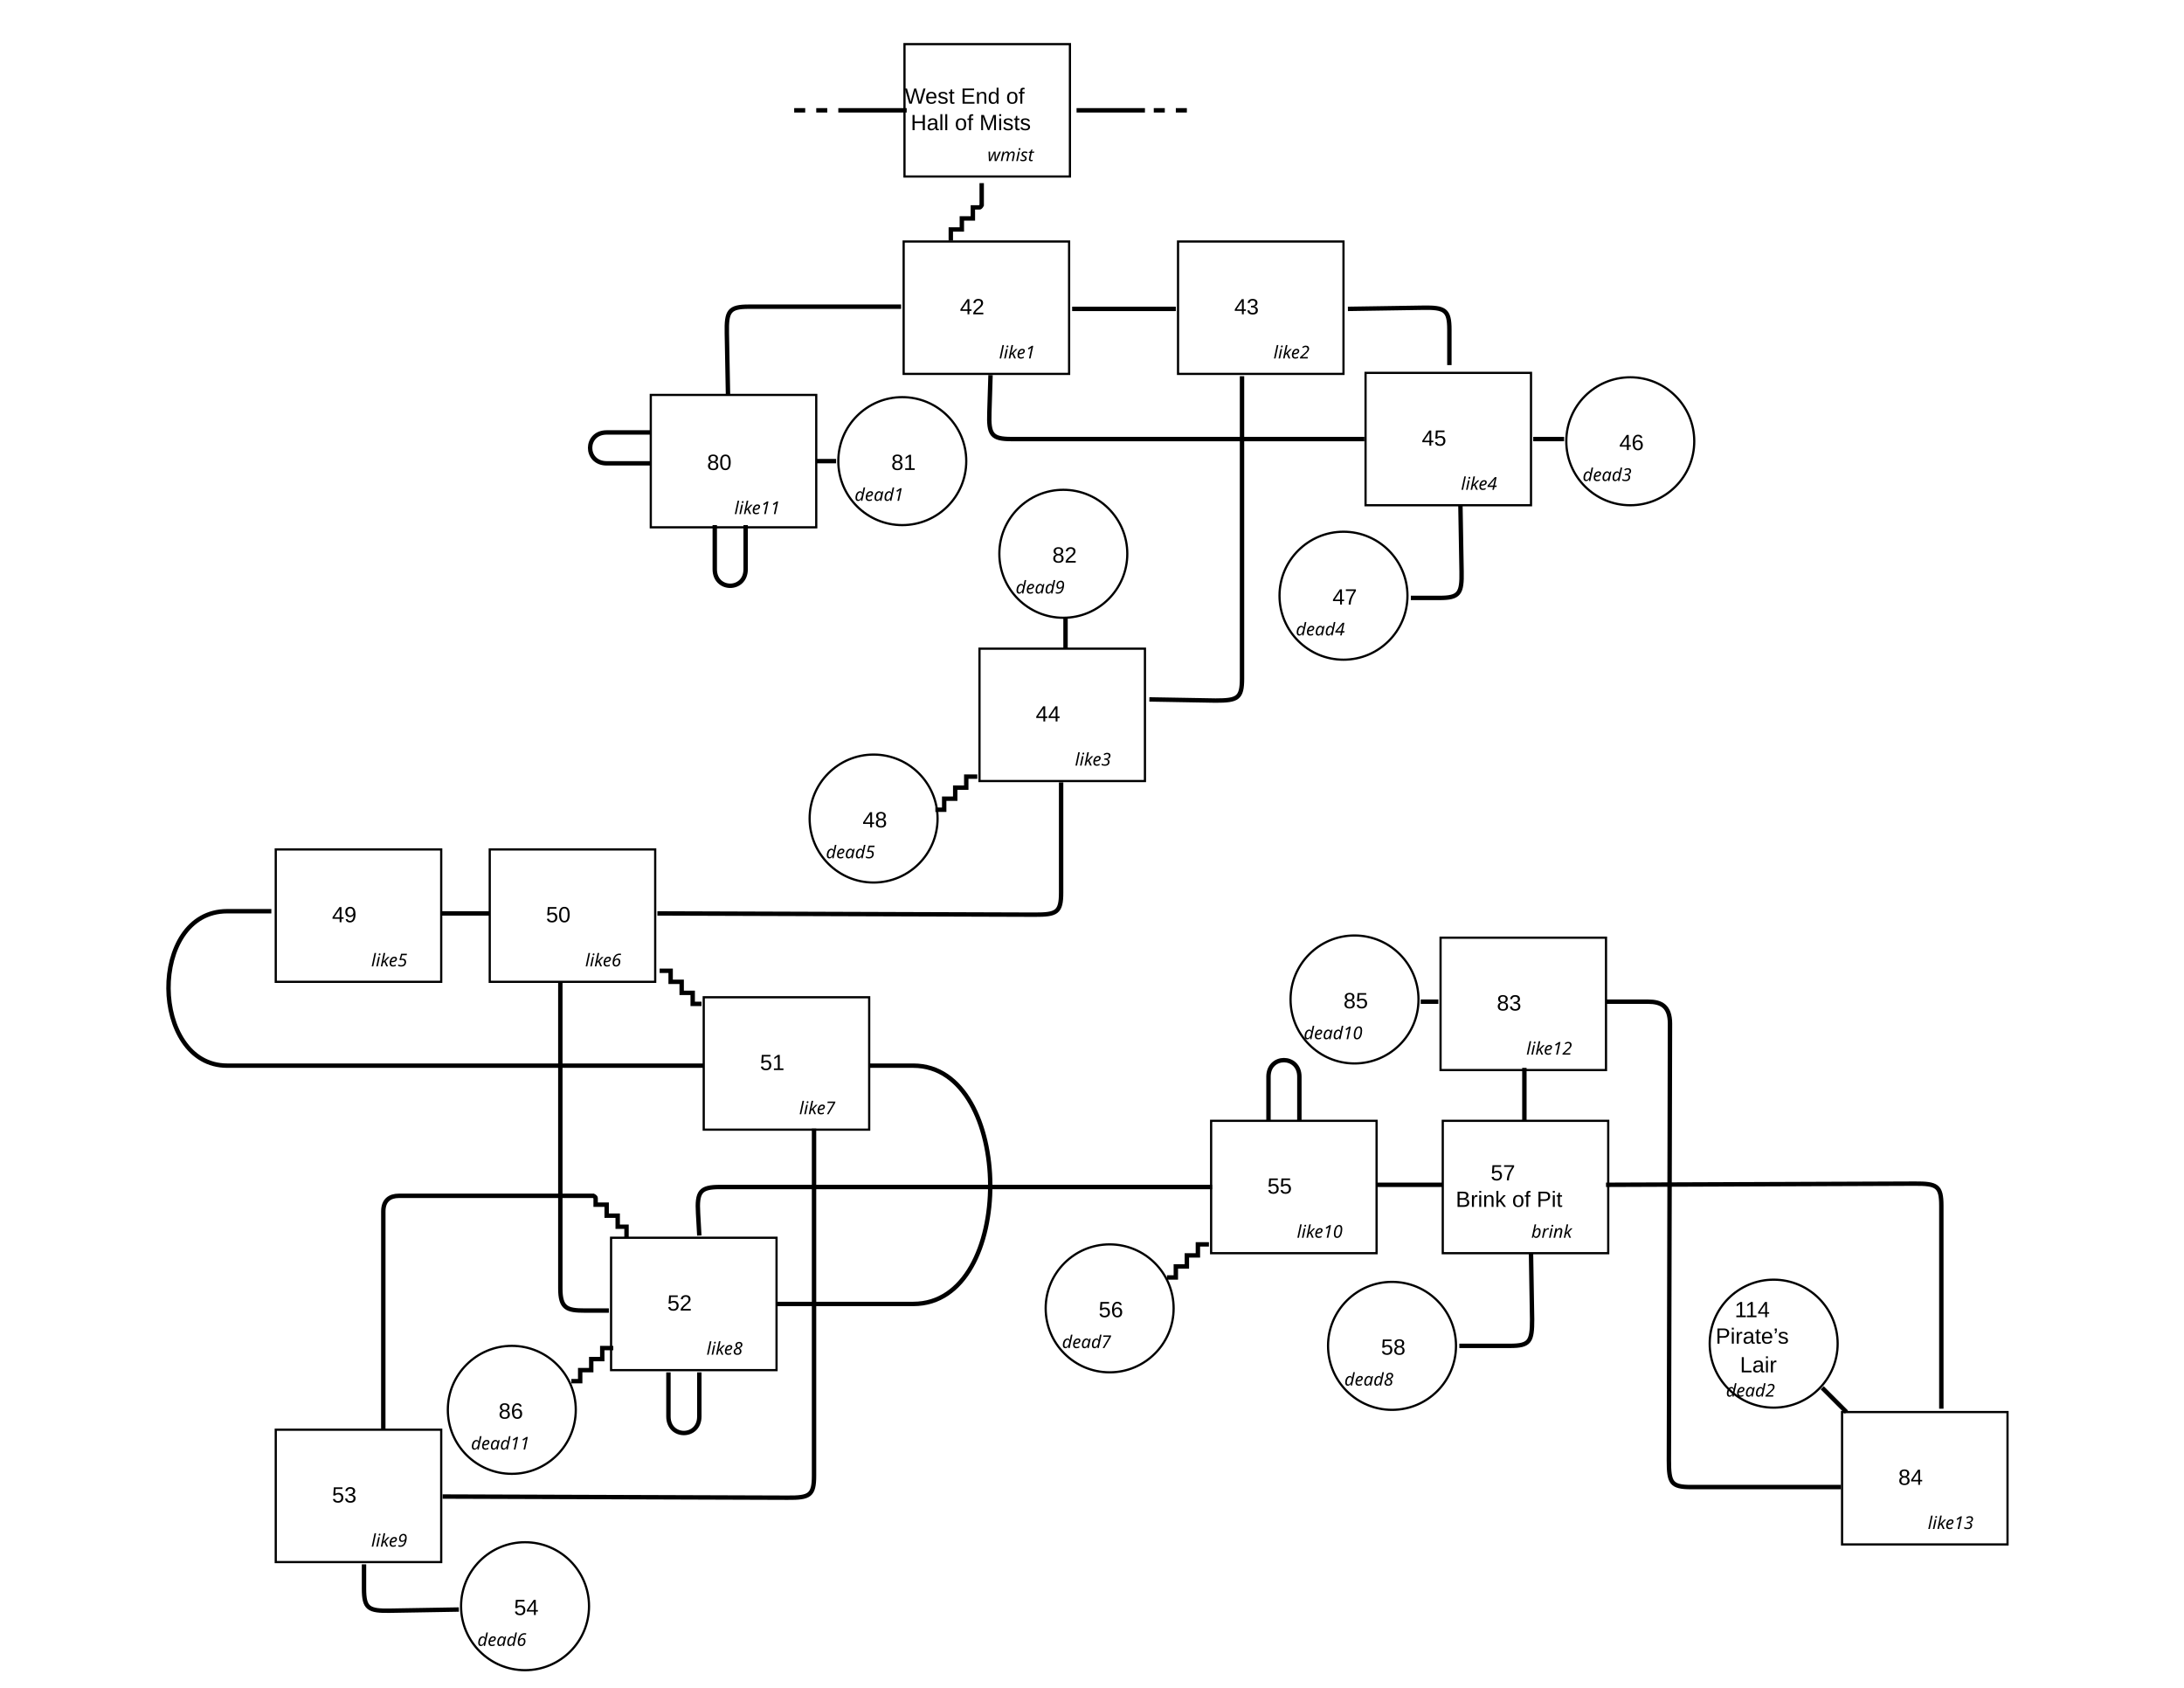
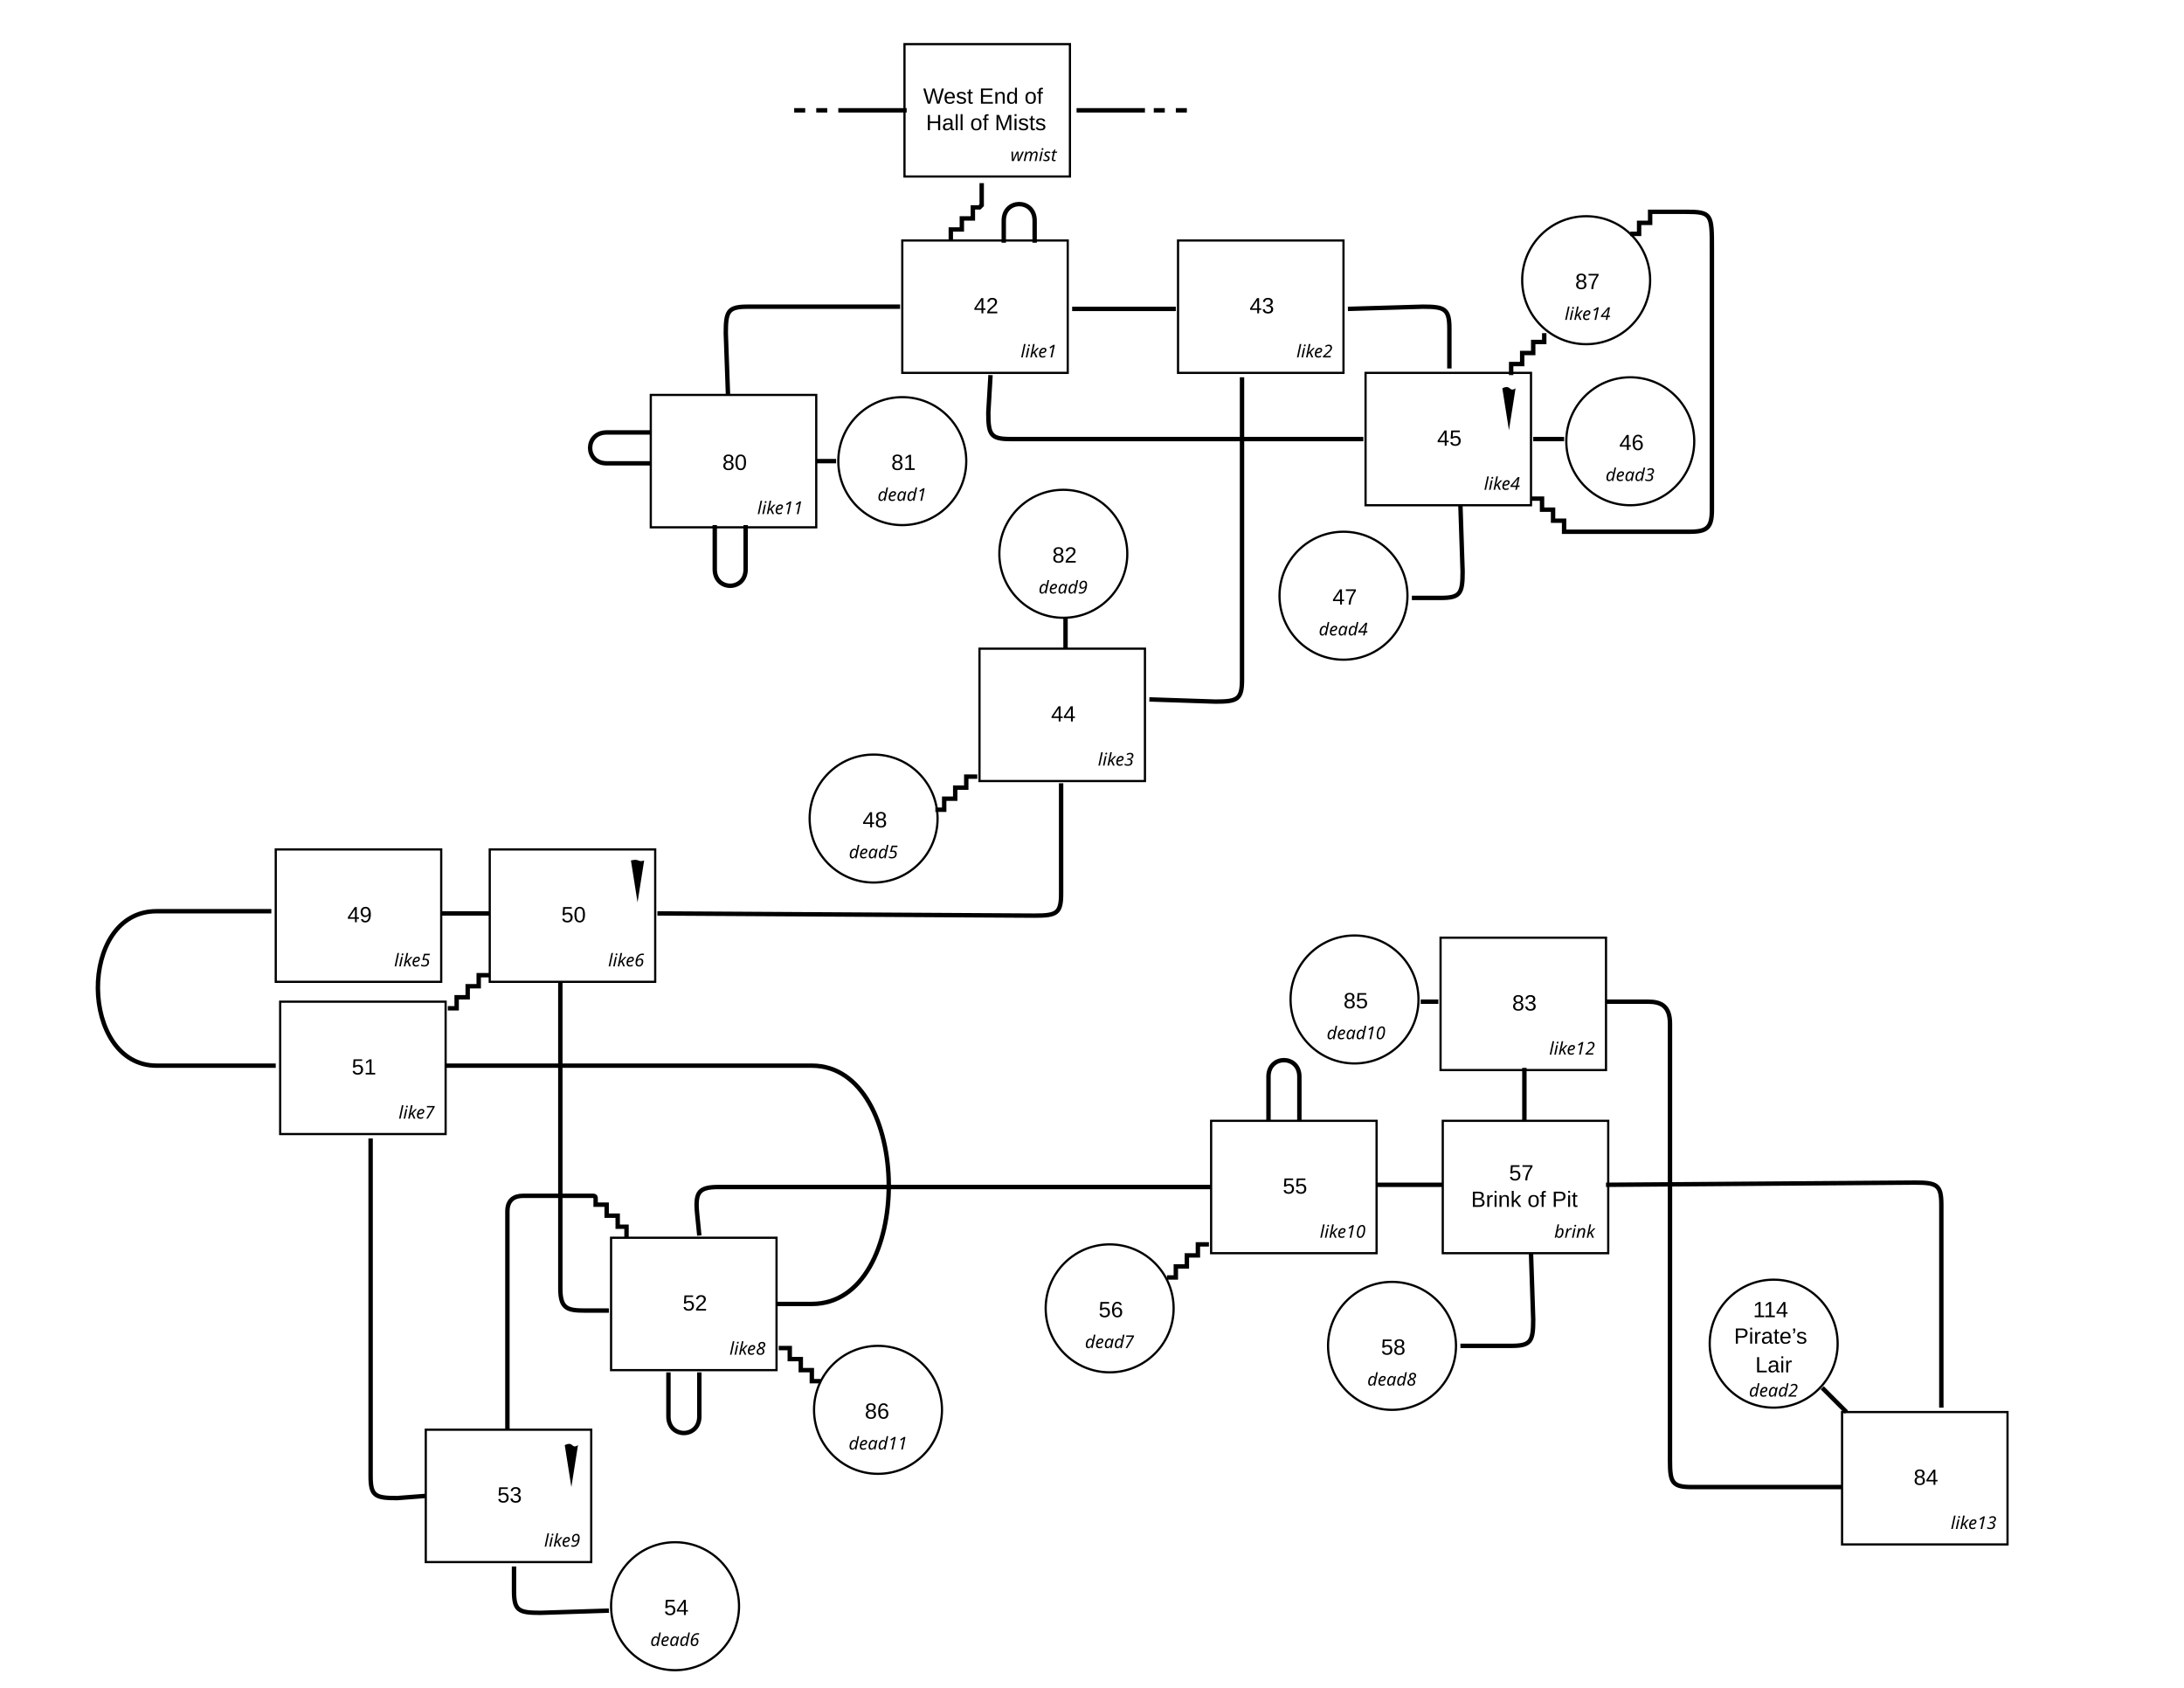
<svg xmlns="http://www.w3.org/2000/svg" version="1.1" width="990" height="765" id="svg2">
  <defs id="defs4223" />
-   <path d="m 298,414 171,0.565 c 10,0.035 12,-1 12,-10 l 0,-50" id="path4125" style="fill:none;stroke:#000000;stroke-width:2" />
+   <path d="m 298,414 171,1 c 10,0 12,-1 12,-10 l 0,-50" id="path4125" style="fill:none;stroke:#000000;stroke-width:2" />
  <path d="m 200,414 22,0" id="path4143" style="fill:none;stroke:#000000;stroke-width:2" />
-   <path d="m 123,413 -20,0 c -36,0 -35,70 0,70 l 216,0" id="path4145" style="fill:none;stroke:#000000;stroke-width:2" />
-   <path d="m 318,455 -4,0 0,-5 -5,0 0,-5 -5,0 0,-5 -5,0" id="path4147" style="fill:none;stroke:#000000;stroke-width:2" />
+   <path d="m 123,413 -52,0 c -36,0 -35,70 0,70 l 54,0" id="path4145" style="fill:none;stroke:#000000;stroke-width:2" />
+   <path d="m 203,457 4,0 0,-5 5,0 0,-5 5,0 0,-5 5,0" id="path4147" style="fill:none;stroke:#000000;stroke-width:2" />
  <path d="m 276,594 -11,0 c -8,0 -11,-1 -11,-10 l 0,-139" id="path4165" style="fill:none;stroke:#000000;stroke-width:2" />
-   <path d="m 394,483 20,0 c 46,0 47,108 0,108 l -62,0" id="path4167" style="fill:none;stroke:#000000;stroke-width:2" />
-   <path d="M 200.635,678.292 357,678.819 c 10,0.079 12,-1 12,-10 l 0,-157.292" id="path4171" style="fill:none;stroke:#000000;stroke-width:2" />
-   <path d="m 284,561 0,-5 -4,0 0,-5 -5,0 0,-5 -5,0 0,-3 c 0,-0.527 -1,-1 -1,-1 l -88.242,0 c -4,0 -7,2 -7,7 l -0.017,98.768" id="path4181" style="fill:none;stroke:#000000;stroke-width:2" />
-   <path d="m 208,729.507 -31,0.527 c -10,0.192 -12,-1 -12,-10 l 0,-11" id="path4183" style="fill:none;stroke:#000000;stroke-width:2" />
-   <path d="m 317,560 -0.565,-10 c -0.589,-10 1,-12 10,-12 l 223,0" id="path4193" style="fill:none;stroke:#000000;stroke-width:2" />
+   <path d="m 202,483 166,0 c 46,0 47,108 0,108 l -16,0" id="path4167" style="fill:none;stroke:#000000;stroke-width:2" />
+   <path d="m 284,561 0,-5 -4,0 0,-5 -5,0 0,-5 -5,0 0,-3 c 0,-1 -1,-1 -1,-1 l -32,0 c -4,0 -7,2 -7,7 l 0,99" id="path4181" style="fill:none;stroke:#000000;stroke-width:2" />
+   <path d="m 276,730 -31,1 c -10,0 -12,-1 -12,-10 l 0,-11" id="path4183" style="fill:none;stroke:#000000;stroke-width:2" />
+   <path d="m 317,560 -1,-10 c -1,-10 1,-12 10,-12 l 223,0" id="path4193" style="fill:none;stroke:#000000;stroke-width:2" />
  <path d="m 589,508 0,-20 c 0,-10 -14,-10 -14,0 l 0,20" id="path4049-2" style="fill:none;stroke:#000000;stroke-width:2" />
  <path d="m 529,579 4,0 0,-5 5,0 0,-5 5,0 0,-5 5,0" id="path4221" style="fill:none;stroke:#000000;stroke-width:2" />
  <path d="m 624,537 30,0" id="path4239" style="fill:none;stroke:#000000;stroke-width:2" />
-   <path d="m 694,568 0.5,30 c 0,10 -1,12 -10,12 l -23,0" id="path4253" style="fill:none;stroke:#000000;stroke-width:2" />
+   <path d="m 694,568 1,30 c 0,10 -1,12 -10,12 l -23,0" id="path4253" style="fill:none;stroke:#000000;stroke-width:2" />
  <path d="m 826,629 11,11" id="path4295" style="fill:none;stroke:#000000;stroke-width:2" />
-   <path d="m 728,537 140,-0.527 c 10,-0.044 12,1 12,10 l 0,92" id="path4310" style="fill:none;stroke:#000000;stroke-width:2" />
-   <path d="m 728,454 19,0 c 6,0 10,2 10,10 l -0.5,198 c 0,10 1,12 10,12 l 68,0" id="path4312" style="fill:none;stroke:#000000;stroke-width:2" />
+   <path d="m 728,537 140,-1 c 10,0 12,1 12,10 l 0,92" id="path4310" style="fill:none;stroke:#000000;stroke-width:2" />
+   <path d="m 728,454 19,0 c 6,0 10,2 10,10 l 0,198 c 0,10 1,12 10,12 l 68,0" id="path4312" style="fill:none;stroke:#000000;stroke-width:2" />
  <path d="m 691,484 0,24" id="path4322" style="fill:none;stroke:#000000;stroke-width:2" />
  <path d="m 644,454 8,0" id="path4332" style="fill:none;stroke:#000000;stroke-width:2" />
-   <g transform="translate(1,-2)" id="g4293">
-     <rect width="75" height="60" x="294" y="181" id="rect4270" style="fill:none;stroke:#000000;stroke-width:1" />
-     <text x="332" y="215" id="text4272" xml:space="preserve" style="font-size:10px;text-align:center;line-height:125%;text-anchor:middle;font-family:Arial">
-       <tspan x="332" y="215" id="tspan4274">80</tspan>
-     </text>
-     <text x="363" y="235" id="text4276" xml:space="preserve" style="font-size:8px;font-style:italic;text-align:end;line-height:125%;text-anchor:end;font-family:Arial Italic">
-       <tspan x="363" y="235" id="tspan4278">like11</tspan>
+   <g id="g4293">
+     <rect width="75" height="60" x="295" y="179" id="rect4270" style="fill:none;stroke:#000000;stroke-width:1" />
+     <text x="333" y="213" id="text4272" style="font-size:10px;text-align:center;line-height:125%;text-anchor:middle;font-family:Arial">
+       <tspan x="333" y="213" id="tspan4274">80</tspan>
+     </text>
+     <text x="364" y="233" id="text4276" style="font-size:8px;font-style:italic;text-align:end;line-height:125%;text-anchor:end;font-family:Arial Italic">
+       <tspan x="364" y="233" id="tspan4278">like11</tspan>
    </text>
  </g>
  <g transform="translate(1,-2)" id="g4337">
-     <text x="419" y="229" id="text4280" xml:space="preserve" style="font-size:8px;font-style:italic;text-align:end;line-height:125%;text-anchor:end;font-family:Arial Italic">
+     <text x="419" y="229" id="text4280" style="font-size:8px;font-style:italic;text-align:end;line-height:125%;text-anchor:end;font-family:Arial Italic">
      <tspan x="419" y="229" id="tspan4282">dead1</tspan>
    </text>
    <path d="m 439,215 a 29,29 0 1 1 -58,0 29,29 0 1 1 58,0 z" transform="translate(-2,-4)" id="path4300" style="fill:none;stroke:#000000;stroke-width:1" />
-     <text x="403" y="215" id="text4302" xml:space="preserve" style="font-size:10px;line-height:125%;font-family:Arial">
+     <text x="403" y="215" id="text4302" style="font-size:10px;line-height:125%;font-family:Arial">
      <tspan x="403" y="215" id="tspan4304">81</tspan>
    </text>
  </g>
-   <path d="m 330,179 -0.527,-28 c -0.199,-10 1,-12 10,-12 l 69,0" id="path4045" style="fill:none;stroke:#000000;stroke-width:2" />
+   <path d="m 330,179 -1,-28 c 0,-10 1,-12 10,-12 l 69,0" id="path4045" style="fill:none;stroke:#000000;stroke-width:2" />
  <path d="m 360,50 5,0 m 5,0 5,0 m 5,0 31,0" id="path4336" style="fill:none;stroke:#000000;stroke-width:2" />
  <path d="m 538,50 -5,0 m -5,0 -5,0 m -4,0 -31,0" id="path3134" style="fill:none;stroke:#000000;stroke-width:2" />
-   <path d="m 431,109 0,-5 5,0 0,-5 5,0 0,-5 3,0 c 0.5,0 1,-1 1,-1 l 0,-10" id="path4047" style="fill:none;stroke:#000000;stroke-width:2" />
+   <path d="m 431,109 0,-5 5,0 0,-5 5,0 0,-5 3,0 c 0,0 1,-1 1,-1 l 0,-10" id="path4047" style="fill:none;stroke:#000000;stroke-width:2" />
  <path d="m 295,196 -20,0 c -10,0 -10,14 0,14 l 20,0" id="path4049" style="fill:none;stroke:#000000;stroke-width:2" />
  <path d="m 324,238 0,20 c 0,10 14,10 14,0 l 0,-20" id="path4051" style="fill:none;stroke:#000000;stroke-width:2" />
  <path d="m 486,140 47,0" id="path4053" style="fill:none;stroke:#000000;stroke-width:2" />
-   <path d="m 611,140 34,-0.527 c 10,-0.174 12,1 12,10 l 0,16" id="path4087" style="fill:none;stroke:#000000;stroke-width:2" />
-   <path d="m 662,229 0.527,30 c 0.2,10 -1,12 -10,12 l -13,0" id="path4089" style="fill:none;stroke:#000000;stroke-width:2" />
-   <path d="m 449,170 -0.527,17 c -0.341,10 1,12 10,12 l 160,0" id="path4093" style="fill:none;stroke:#000000;stroke-width:2" />
-   <path d="m 521,317 30,0.527 c 10,0 12,-1 12,-10 l 0,-137" id="path4103" style="fill:none;stroke:#000000;stroke-width:2" />
+   <path d="m 611,140 34,-1 c 10,0 12,1 12,10 l 0,18" id="path4087" style="fill:none;stroke:#000000;stroke-width:2" />
+   <path d="m 662,229 1,30 c 0,10 -1,12 -10,12 l -13,0" id="path4089" style="fill:none;stroke:#000000;stroke-width:2" />
+   <path d="m 449,170 -1,17 c 0,10 1,12 10,12 l 160,0" id="path4093" style="fill:none;stroke:#000000;stroke-width:2" />
+   <path d="m 521,317 30,1 c 10,0 12,-1 12,-10 l 0,-137" id="path4103" style="fill:none;stroke:#000000;stroke-width:2" />
  <path d="m 424,367 4,0 0,-5 5,0 0,-5 5,0 0,-5 5,0" id="path4115" style="fill:none;stroke:#000000;stroke-width:2" />
  <g transform="translate(-113,103)" id="g4206">
    <rect width="75" height="60" x="523" y="-83" id="rect4194" style="fill:none;stroke:#000000;stroke-width:1" />
-     <text x="560" y="-56" id="text4196" xml:space="preserve" style="font-size:10px;text-align:center;line-height:125%;text-anchor:middle;font-family:Arial">
+     <text x="560" y="-56" id="text4196" style="font-size:10px;text-align:center;line-height:125%;text-anchor:middle;font-family:Arial">
      <tspan x="560" y="-56" id="tspan4198">West End of</tspan>
      <tspan x="560" y="-44" id="tspan4200">Hall of Mists</tspan>
    </text>
-     <text x="592" y="-30" id="text4202" xml:space="preserve" style="font-size:8px;font-style:italic;text-align:end;line-height:125%;text-anchor:end;font-family:Arial Italic">
+     <text x="592" y="-30" id="text4202" style="font-size:8px;font-style:italic;text-align:end;line-height:125%;text-anchor:end;font-family:Arial Italic">
      <tspan x="592" y="-30" id="tspan4204">wmist</tspan>
    </text>
  </g>
-   <g transform="translate(0.621521,0.4648132)" id="g4248">
+   <g id="g4248">
    <rect width="75" height="60" x="409" y="109" id="rect4227" style="fill:none;stroke:#000000;stroke-width:1" />
-     <text x="447" y="142" id="text4229" xml:space="preserve" style="font-size:10px;text-align:center;line-height:125%;text-anchor:middle;font-family:Arial">
+     <text x="447" y="142" id="text4229" style="font-size:10px;text-align:center;line-height:125%;text-anchor:middle;font-family:Arial">
      <tspan x="447" y="142" id="tspan4233">42</tspan>
    </text>
-     <text x="479" y="162" id="text4236" xml:space="preserve" style="font-size:8px;font-style:italic;text-align:end;line-height:125%;text-anchor:end;font-family:Arial Italic">
+     <text x="479" y="162" id="text4236" style="font-size:8px;font-style:italic;text-align:end;line-height:125%;text-anchor:end;font-family:Arial Italic">
      <tspan x="479" y="162" id="tspan4238">like1</tspan>
    </text>
  </g>
-   <g transform="translate(125,0.4648132)" id="g4256">
+   <g transform="translate(125,0)" id="g4256">
    <rect width="75" height="60" x="409" y="109" id="rect4258" style="fill:none;stroke:#000000;stroke-width:1" />
-     <text x="447" y="142" id="text4260" xml:space="preserve" style="font-size:10px;text-align:center;line-height:125%;text-anchor:middle;font-family:Arial">
+     <text x="447" y="142" id="text4260" style="font-size:10px;text-align:center;line-height:125%;text-anchor:middle;font-family:Arial">
      <tspan x="447" y="142" id="tspan4262">43</tspan>
    </text>
-     <text x="479" y="162" id="text4264" xml:space="preserve" style="font-size:8px;font-style:italic;text-align:end;line-height:125%;text-anchor:end;font-family:Arial Italic">
+     <text x="479" y="162" id="text4264" style="font-size:8px;font-style:italic;text-align:end;line-height:125%;text-anchor:end;font-family:Arial Italic">
      <tspan x="479" y="162" id="tspan4266">like2</tspan>
    </text>
  </g>
  <g transform="translate(210,60)" id="g4325">
    <rect width="75" height="60" x="409" y="109" id="rect4327" style="fill:none;stroke:#000000;stroke-width:1" />
-     <text x="447" y="142" id="text4329" xml:space="preserve" style="font-size:10px;text-align:center;line-height:125%;text-anchor:middle;font-family:Arial">
+     <text x="447" y="142" id="text4329" style="font-size:10px;text-align:center;line-height:125%;text-anchor:middle;font-family:Arial">
      <tspan x="447" y="142" id="tspan4331">45</tspan>
    </text>
-     <text x="479" y="162" id="text4333" xml:space="preserve" style="font-size:8px;font-style:italic;text-align:end;line-height:125%;text-anchor:end;font-family:Arial Italic">
+     <text x="479" y="162" id="text4333" style="font-size:8px;font-style:italic;text-align:end;line-height:125%;text-anchor:end;font-family:Arial Italic">
      <tspan x="479" y="162" id="tspan4335">like4</tspan>
    </text>
  </g>
  <g transform="translate(201,59)" id="g4344">
-     <text x="419" y="229" id="text4346" xml:space="preserve" style="font-size:8px;font-style:italic;text-align:end;line-height:125%;text-anchor:end;font-family:Arial Italic">
+     <text x="419" y="229" id="text4346" style="font-size:8px;font-style:italic;text-align:end;line-height:125%;text-anchor:end;font-family:Arial Italic">
      <tspan x="419" y="229" id="tspan4348">dead4</tspan>
    </text>
    <path d="m 439,215 a 29,29 0 1 1 -58,0 29,29 0 1 1 58,0 z" transform="translate(-2,-4)" id="path4350" style="fill:none;stroke:#000000;stroke-width:1" />
-     <text x="403" y="215" id="text4352" xml:space="preserve" style="font-size:10px;line-height:125%;font-family:Arial">
+     <text x="403" y="215" id="text4352" style="font-size:10px;line-height:125%;font-family:Arial">
      <tspan x="403" y="215" id="tspan4354">47</tspan>
    </text>
  </g>
  <g transform="translate(35,185)" id="g4356">
    <rect width="75" height="60" x="409" y="109" id="rect4358" style="fill:none;stroke:#000000;stroke-width:1" />
-     <text x="447" y="142" id="text4360" xml:space="preserve" style="font-size:10px;text-align:center;line-height:125%;text-anchor:middle;font-family:Arial">
+     <text x="447" y="142" id="text4360" style="font-size:10px;text-align:center;line-height:125%;text-anchor:middle;font-family:Arial">
      <tspan x="447" y="142" id="tspan4362">44</tspan>
    </text>
-     <text x="479" y="162" id="text4364" xml:space="preserve" style="font-size:8px;font-style:italic;text-align:end;line-height:125%;text-anchor:end;font-family:Arial Italic">
+     <text x="479" y="162" id="text4364" style="font-size:8px;font-style:italic;text-align:end;line-height:125%;text-anchor:end;font-family:Arial Italic">
      <tspan x="479" y="162" id="tspan4366">like3</tspan>
    </text>
  </g>
  <g transform="translate(74,40)" id="g4380">
-     <text x="419" y="229" id="text4382" xml:space="preserve" style="font-size:8px;font-style:italic;text-align:end;line-height:125%;text-anchor:end;font-family:Arial Italic">
+     <text x="419" y="229" id="text4382" style="font-size:8px;font-style:italic;text-align:end;line-height:125%;text-anchor:end;font-family:Arial Italic">
      <tspan x="419" y="229" id="tspan4384">dead9</tspan>
    </text>
    <path d="m 439,215 a 29,29 0 1 1 -58,0 29,29 0 1 1 58,0 z" transform="translate(-2,-4)" id="path4386" style="fill:none;stroke:#000000;stroke-width:1" />
-     <text x="403" y="215" id="text4388" xml:space="preserve" style="font-size:10px;line-height:125%;font-family:Arial">
+     <text x="403" y="215" id="text4388" style="font-size:10px;line-height:125%;font-family:Arial">
      <tspan x="403" y="215" id="tspan4390">82</tspan>
    </text>
  </g>
  <g transform="translate(331,-11)" id="g4392">
-     <text x="419" y="229" id="text4394" xml:space="preserve" style="font-size:8px;font-style:italic;text-align:end;line-height:125%;text-anchor:end;font-family:Arial Italic">
+     <text x="419" y="229" id="text4394" style="font-size:8px;font-style:italic;text-align:end;line-height:125%;text-anchor:end;font-family:Arial Italic">
      <tspan x="419" y="229" id="tspan4396">dead3</tspan>
    </text>
    <path d="m 439,215 a 29,29 0 1 1 -58,0 29,29 0 1 1 58,0 z" transform="translate(-2,-4)" id="path4398" style="fill:none;stroke:#000000;stroke-width:1" />
-     <text x="403" y="215" id="text4400" xml:space="preserve" style="font-size:10px;line-height:125%;font-family:Arial">
+     <text x="403" y="215" id="text4400" style="font-size:10px;line-height:125%;font-family:Arial">
      <tspan x="403" y="215" id="tspan4402">46</tspan>
    </text>
  </g>
  <g transform="translate(-12,160)" id="g4404">
-     <text x="419" y="229" id="text4406" xml:space="preserve" style="font-size:8px;font-style:italic;text-align:end;line-height:125%;text-anchor:end;font-family:Arial Italic">
+     <text x="419" y="229" id="text4406" style="font-size:8px;font-style:italic;text-align:end;line-height:125%;text-anchor:end;font-family:Arial Italic">
      <tspan x="419" y="229" id="tspan4408">dead5</tspan>
    </text>
    <path d="m 439,215 a 29,29 0 1 1 -58,0 29,29 0 1 1 58,0 z" transform="translate(-2,-4)" id="path4410" style="fill:none;stroke:#000000;stroke-width:1" />
-     <text x="403" y="215" id="text4412" xml:space="preserve" style="font-size:10px;line-height:125%;font-family:Arial">
+     <text x="403" y="215" id="text4412" style="font-size:10px;line-height:125%;font-family:Arial">
      <tspan x="403" y="215" id="tspan4414">48</tspan>
    </text>
  </g>
  <g transform="translate(-187,276)" id="g4416">
    <rect width="75" height="60" x="409" y="109" id="rect4418" style="fill:none;stroke:#000000;stroke-width:1" />
-     <text x="447" y="142" id="text4420" xml:space="preserve" style="font-size:10px;text-align:center;line-height:125%;text-anchor:middle;font-family:Arial">
+     <text x="447" y="142" id="text4420" style="font-size:10px;text-align:center;line-height:125%;text-anchor:middle;font-family:Arial">
      <tspan x="447" y="142" id="tspan4422">50</tspan>
    </text>
-     <text x="479" y="162" id="text4424" xml:space="preserve" style="font-size:8px;font-style:italic;text-align:end;line-height:125%;text-anchor:end;font-family:Arial Italic">
+     <text x="479" y="162" id="text4424" style="font-size:8px;font-style:italic;text-align:end;line-height:125%;text-anchor:end;font-family:Arial Italic">
      <tspan x="479" y="162" id="tspan4426">like6</tspan>
    </text>
  </g>
  <g transform="translate(-284,276)" id="g4428">
    <rect width="75" height="60" x="409" y="109" id="rect4430" style="fill:none;stroke:#000000;stroke-width:1" />
-     <text x="447" y="142" id="text4432" xml:space="preserve" style="font-size:10px;text-align:center;line-height:125%;text-anchor:middle;font-family:Arial">
+     <text x="447" y="142" id="text4432" style="font-size:10px;text-align:center;line-height:125%;text-anchor:middle;font-family:Arial">
      <tspan x="447" y="142" id="tspan4434">49</tspan>
    </text>
-     <text x="479" y="162" id="text4436" xml:space="preserve" style="font-size:8px;font-style:italic;text-align:end;line-height:125%;text-anchor:end;font-family:Arial Italic">
+     <text x="479" y="162" id="text4436" style="font-size:8px;font-style:italic;text-align:end;line-height:125%;text-anchor:end;font-family:Arial Italic">
      <tspan x="479" y="162" id="tspan4438">like5</tspan>
    </text>
  </g>
-   <g transform="translate(-90,343)" id="g4440">
+   <g transform="translate(-282,345)" id="g4440">
    <rect width="75" height="60" x="409" y="109" id="rect4442" style="fill:none;stroke:#000000;stroke-width:1" />
-     <text x="447" y="142" id="text4444" xml:space="preserve" style="font-size:10px;text-align:center;line-height:125%;text-anchor:middle;font-family:Arial">
+     <text x="447" y="142" id="text4444" style="font-size:10px;text-align:center;line-height:125%;text-anchor:middle;font-family:Arial">
      <tspan x="447" y="142" id="tspan4446">51</tspan>
    </text>
-     <text x="479" y="162" id="text4448" xml:space="preserve" style="font-size:8px;font-style:italic;text-align:end;line-height:125%;text-anchor:end;font-family:Arial Italic">
+     <text x="479" y="162" id="text4448" style="font-size:8px;font-style:italic;text-align:end;line-height:125%;text-anchor:end;font-family:Arial Italic">
      <tspan x="479" y="162" id="tspan4450">like7</tspan>
    </text>
  </g>
  <g transform="translate(-132,452)" id="g4452">
    <rect width="75" height="60" x="409" y="109" id="rect4454" style="fill:none;stroke:#000000;stroke-width:1" />
-     <text x="447" y="142" id="text4456" xml:space="preserve" style="font-size:10px;text-align:center;line-height:125%;text-anchor:middle;font-family:Arial">
+     <text x="447" y="142" id="text4456" style="font-size:10px;text-align:center;line-height:125%;text-anchor:middle;font-family:Arial">
      <tspan x="447" y="142" id="tspan4458">52</tspan>
    </text>
-     <text x="479" y="162" id="text4460" xml:space="preserve" style="font-size:8px;font-style:italic;text-align:end;line-height:125%;text-anchor:end;font-family:Arial Italic">
+     <text x="479" y="162" id="text4460" style="font-size:8px;font-style:italic;text-align:end;line-height:125%;text-anchor:end;font-family:Arial Italic">
      <tspan x="479" y="162" id="tspan4462">like8</tspan>
    </text>
  </g>
  <path d="m 303,622 0,20 c 0,10 14,10 14,0 l 0,-20" id="path4464" style="fill:none;stroke:#000000;stroke-width:2" />
-   <g transform="translate(-284,539)" id="g4466">
+   <g transform="translate(-216,539)" id="g4466">
    <rect width="75" height="60" x="409" y="109" id="rect4468" style="fill:none;stroke:#000000;stroke-width:1" />
-     <text x="447" y="142" id="text4470" xml:space="preserve" style="font-size:10px;text-align:center;line-height:125%;text-anchor:middle;font-family:Arial">
+     <text x="447" y="142" id="text4470" style="font-size:10px;text-align:center;line-height:125%;text-anchor:middle;font-family:Arial">
      <tspan x="447" y="142" id="tspan4472">53</tspan>
    </text>
-     <text x="479" y="162" id="text4474" xml:space="preserve" style="font-size:8px;font-style:italic;text-align:end;line-height:125%;text-anchor:end;font-family:Arial Italic">
+     <text x="479" y="162" id="text4474" style="font-size:8px;font-style:italic;text-align:end;line-height:125%;text-anchor:end;font-family:Arial Italic">
      <tspan x="479" y="162" id="tspan4476">like9</tspan>
    </text>
  </g>
-   <g transform="translate(-170,517)" id="g4478">
-     <text x="419" y="229" id="text4480" xml:space="preserve" style="font-size:8px;font-style:italic;text-align:end;line-height:125%;text-anchor:end;font-family:Arial Italic">
+   <g transform="translate(-102,517)" id="g4478">
+     <text x="419" y="229" id="text4480" style="font-size:8px;font-style:italic;text-align:end;line-height:125%;text-anchor:end;font-family:Arial Italic">
      <tspan x="419" y="229" id="tspan4482">dead6</tspan>
    </text>
    <path d="m 439,215 a 29,29 0 1 1 -58,0 29,29 0 1 1 58,0 z" transform="translate(-2,-4)" id="path4484" style="fill:none;stroke:#000000;stroke-width:1" />
-     <text x="403" y="215" id="text4486" xml:space="preserve" style="font-size:10px;line-height:125%;font-family:Arial">
+     <text x="403" y="215" id="text4486" style="font-size:10px;line-height:125%;font-family:Arial">
      <tspan x="403" y="215" id="tspan4488">54</tspan>
    </text>
  </g>
  <g transform="translate(140,399)" id="g4490">
    <rect width="75" height="60" x="409" y="109" id="rect4492" style="fill:none;stroke:#000000;stroke-width:1" />
-     <text x="447" y="142" id="text4494" xml:space="preserve" style="font-size:10px;text-align:center;line-height:125%;text-anchor:middle;font-family:Arial">
+     <text x="447" y="142" id="text4494" style="font-size:10px;text-align:center;line-height:125%;text-anchor:middle;font-family:Arial">
      <tspan x="447" y="142" id="tspan4496">55</tspan>
    </text>
-     <text x="479" y="162" id="text4498" xml:space="preserve" style="font-size:8px;font-style:italic;text-align:end;line-height:125%;text-anchor:end;font-family:Arial Italic">
+     <text x="479" y="162" id="text4498" style="font-size:8px;font-style:italic;text-align:end;line-height:125%;text-anchor:end;font-family:Arial Italic">
      <tspan x="479" y="162" id="tspan4500">like10</tspan>
    </text>
  </g>
  <g transform="translate(95,382)" id="g4514">
-     <text x="419" y="229" id="text4516" xml:space="preserve" style="font-size:8px;font-style:italic;text-align:end;line-height:125%;text-anchor:end;font-family:Arial Italic">
+     <text x="419" y="229" id="text4516" style="font-size:8px;font-style:italic;text-align:end;line-height:125%;text-anchor:end;font-family:Arial Italic">
      <tspan x="419" y="229" id="tspan4518">dead7</tspan>
    </text>
    <path d="m 439,215 a 29,29 0 1 1 -58,0 29,29 0 1 1 58,0 z" transform="translate(-2,-4)" id="path4520" style="fill:none;stroke:#000000;stroke-width:1" />
-     <text x="403" y="215" id="text4522" xml:space="preserve" style="font-size:10px;line-height:125%;font-family:Arial">
+     <text x="403" y="215" id="text4522" style="font-size:10px;line-height:125%;font-family:Arial">
      <tspan x="403" y="215" id="tspan4524">56</tspan>
    </text>
  </g>
  <g id="g4607">
-     <text x="642" y="628" id="text4528" xml:space="preserve" style="font-size:8px;font-style:italic;text-align:end;line-height:125%;text-anchor:end;font-family:Arial Italic">
+     <text x="642" y="628" id="text4528" style="font-size:8px;font-style:italic;text-align:end;line-height:125%;text-anchor:end;font-family:Arial Italic">
      <tspan x="642" y="628" id="tspan4530">dead8</tspan>
    </text>
    <path d="m 439,215 a 29,29 0 1 1 -58,0 29,29 0 1 1 58,0 z" transform="translate(221,395)" id="path4532" style="fill:none;stroke:#000000;stroke-width:1" />
-     <text x="626" y="614" id="text4534" xml:space="preserve" style="font-size:10px;line-height:125%;font-family:Arial">
+     <text x="626" y="614" id="text4534" style="font-size:10px;line-height:125%;font-family:Arial">
      <tspan x="626" y="614" id="tspan4536">58</tspan>
    </text>
  </g>
  <g id="g4558">
    <rect width="75" height="60" x="654" y="508" id="rect4540" style="fill:none;stroke:#000000;stroke-width:1" />
-     <text x="691" y="535" id="text4542" xml:space="preserve" style="font-size:10px;text-align:center;line-height:125%;text-anchor:middle;font-family:Arial">
+     <text x="691" y="535" id="text4542" style="font-size:10px;text-align:center;line-height:125%;text-anchor:middle;font-family:Arial">
      <tspan x="691" y="535" id="tspan4544">57</tspan>
      <tspan x="691" y="547" id="tspan4550">Brink of Pit</tspan>
    </text>
-     <text x="723" y="561" id="text4546" xml:space="preserve" style="font-size:8px;font-style:italic;text-align:end;line-height:125%;text-anchor:end;font-family:Arial Italic">
+     <text x="723" y="561" id="text4546" style="font-size:8px;font-style:italic;text-align:end;line-height:125%;text-anchor:end;font-family:Arial Italic">
      <tspan x="723" y="561" id="tspan4548">brink</tspan>
    </text>
  </g>
  <g transform="translate(244,316)" id="g4566">
    <rect width="75" height="60" x="409" y="109" id="rect4568" style="fill:none;stroke:#000000;stroke-width:1" />
-     <text x="447" y="142" id="text4570" xml:space="preserve" style="font-size:10px;text-align:center;line-height:125%;text-anchor:middle;font-family:Arial">
+     <text x="447" y="142" id="text4570" style="font-size:10px;text-align:center;line-height:125%;text-anchor:middle;font-family:Arial">
      <tspan x="447" y="142" id="tspan4572">83</tspan>
    </text>
-     <text x="479" y="162" id="text4574" xml:space="preserve" style="font-size:8px;font-style:italic;text-align:end;line-height:125%;text-anchor:end;font-family:Arial Italic">
+     <text x="479" y="162" id="text4574" style="font-size:8px;font-style:italic;text-align:end;line-height:125%;text-anchor:end;font-family:Arial Italic">
      <tspan x="479" y="162" id="tspan4576">like12</tspan>
    </text>
  </g>
  <g id="g4595">
-     <text x="628" y="471" id="text4580" xml:space="preserve" style="font-size:8px;font-style:italic;text-align:end;line-height:125%;text-anchor:end;font-family:Arial Italic">
+     <text x="628" y="471" id="text4580" style="font-size:8px;font-style:italic;text-align:end;line-height:125%;text-anchor:end;font-family:Arial Italic">
      <tspan x="628" y="471" id="tspan4582">dead10</tspan>
    </text>
    <path d="m 439,215 a 29,29 0 1 1 -58,0 29,29 0 1 1 58,0 z" transform="translate(204,238)" id="path4584" style="fill:none;stroke:#000000;stroke-width:1" />
-     <text x="609" y="457" id="text4586" xml:space="preserve" style="font-size:10px;line-height:125%;font-family:Arial">
+     <text x="609" y="457" id="text4586" style="font-size:10px;line-height:125%;font-family:Arial">
      <tspan x="609" y="457" id="tspan4588">85</tspan>
    </text>
  </g>
  <g transform="translate(426,531)" id="g4625">
    <rect width="75" height="60" x="409" y="109" id="rect4627" style="fill:none;stroke:#000000;stroke-width:1" />
-     <text x="447" y="142" id="text4629" xml:space="preserve" style="font-size:10px;text-align:center;line-height:125%;text-anchor:middle;font-family:Arial">
+     <text x="447" y="142" id="text4629" style="font-size:10px;text-align:center;line-height:125%;text-anchor:middle;font-family:Arial">
      <tspan x="447" y="142" id="tspan4631">84</tspan>
    </text>
-     <text x="479" y="162" id="text4633" xml:space="preserve" style="font-size:8px;font-style:italic;text-align:end;line-height:125%;text-anchor:end;font-family:Arial Italic">
+     <text x="479" y="162" id="text4633" style="font-size:8px;font-style:italic;text-align:end;line-height:125%;text-anchor:end;font-family:Arial Italic">
      <tspan x="479" y="162" id="tspan4635">like13</tspan>
    </text>
  </g>
  <g transform="translate(95,-65)" id="g4660">
-     <text x="709" y="662" id="text4645" xml:space="preserve" style="font-size:10px;text-align:center;line-height:125%;text-anchor:middle;font-family:Arial">
+     <text x="709" y="662" id="text4645" style="font-size:10px;text-align:center;line-height:125%;text-anchor:middle;font-family:Arial">
      <tspan x="709" y="662" id="tspan4647">114</tspan>
      <tspan x="709" y="674" id="tspan4649">Pirate’s</tspan>
      <tspan x="709" y="687" id="tspan4651">Lair</tspan>
    </text>
-     <text x="720" y="698" id="text4639" xml:space="preserve" style="font-size:8px;font-style:italic;text-align:end;line-height:125%;text-anchor:end;font-family:Arial Italic">
+     <text x="720" y="698" id="text4639" style="font-size:8px;font-style:italic;text-align:end;line-height:125%;text-anchor:end;font-family:Arial Italic">
      <tspan x="720" y="698" id="tspan4641">dead2</tspan>
    </text>
    <path d="m 439,215 a 29,29 0 1 1 -58,0 29,29 0 1 1 58,0 z" transform="translate(299,459)" id="path4643" style="fill:none;stroke:#000000;stroke-width:1" />
  </g>
  <path d="m 709,199 -14,0" id="path4866" style="fill:none;stroke:#000000;stroke-width:2" />
  <path d="m 379,209 -9,0" id="path4868" style="fill:none;stroke:#000000;stroke-width:2" />
  <path d="m 483,294 0,-14" id="path4870" style="fill:none;stroke:#000000;stroke-width:2" />
-   <g transform="translate(-172,11)" id="g3430">
-     <text x="390" y="646" id="text3415" xml:space="preserve" style="font-size:8px;font-style:italic;text-align:center;line-height:125%;text-anchor:middle;font-family:Arial Italic">
+   <g transform="translate(-6,11)" id="g3430">
+     <text x="390" y="646" id="text3415" style="font-size:8px;font-style:italic;text-align:center;line-height:125%;text-anchor:middle;font-family:Arial Italic">
      <tspan x="404" y="646" id="tspan3417" style="text-align:center;text-anchor:middle">dead11</tspan>
    </text>
    <path d="m 433,628 a 29,29 0 0 1 -58,0 29,29 0 1 1 58,0 z" id="path3419" style="fill:none;stroke:#000000;stroke-width:1" />
-     <text x="398" y="632" id="text3421" xml:space="preserve" style="font-size:10px;line-height:125%;font-family:Arial">
+     <text x="398" y="632" id="text3421" style="font-size:10px;line-height:125%;font-family:Arial">
      <tspan x="398" y="632" id="tspan3423">86</tspan>
    </text>
  </g>
-   <path d="m 259,626 4,0 0,-5 5,0 0,-5 5,0 0,-5 5,0" id="path3437" style="fill:none;stroke:#000000;stroke-width:2" />
+   <path d="m 372,626 -4,0 0,-5 -5,0 0,-5 -5,0 0,-5 -5,0" id="path3437" style="fill:none;stroke:#000000;stroke-width:2" />
+   <path d="m 455,110 0,-10 c 0,-10 14,-10 14,0 l 0,10" id="path3178" style="fill:none;stroke:#000000;stroke-width:2" />
+   <path d="m 700,151 0,4 -5,0 0,5 -5,0 0,5 -5,0 0,5" id="path3400" style="fill:none;stroke:#000000;stroke-width:2" />
+   <g transform="translate(311,-84)" id="g3404">
+     <text x="419" y="229" id="text3406" style="font-size:8px;font-style:italic;text-align:end;line-height:125%;text-anchor:end;font-family:Arial Italic">
+       <tspan x="419" y="229" id="tspan3408">like14</tspan>
+     </text>
+     <path d="m 439,215 a 29,29 0 1 1 -58,0 29,29 0 1 1 58,0 z" transform="translate(-2,-4)" id="path3410" style="fill:none;stroke:#000000;stroke-width:1" />
+     <text x="403" y="215" id="text3412" style="font-size:10px;line-height:125%;font-family:Arial">
+       <tspan x="403" y="215" id="tspan3414">87</tspan>
+     </text>
+   </g>
+   <path d="m 739,106 4,0 0,-5 5,0 0,-5 16,0 C 776,96 776,97 776,113 l 0,118 c 0,8 -2,10 -10,10 l -53,0 -4,0 0,-5 -5,0 0,-5 -5,0 0,-5 -5,0" id="path3416" style="fill:none;stroke:#000000;stroke-width:2" />
+   <path d="m 193,678 -13,1 c -10,0 -12,-1 -12,-10 l 0,-153" id="path3646" style="fill:none;stroke:#000000;stroke-width:2" />
+   <path d="m 286,390 3,19 3,-19 c -3,1 -2,-1 -6,0 z" id="path3648" style="fill:#000000;stroke:none" />
+   <path d="m 256,655 3,19 3,-19 c -3,2 -2,-2 -6,0 z" id="path3650" style="fill:#000000;stroke:none" />
+   <path d="m 681,176 3,19 3,-19 c -3,2 -2,-2 -6,0 z" id="path3652" style="fill:#000000;stroke:none" />
</svg>
